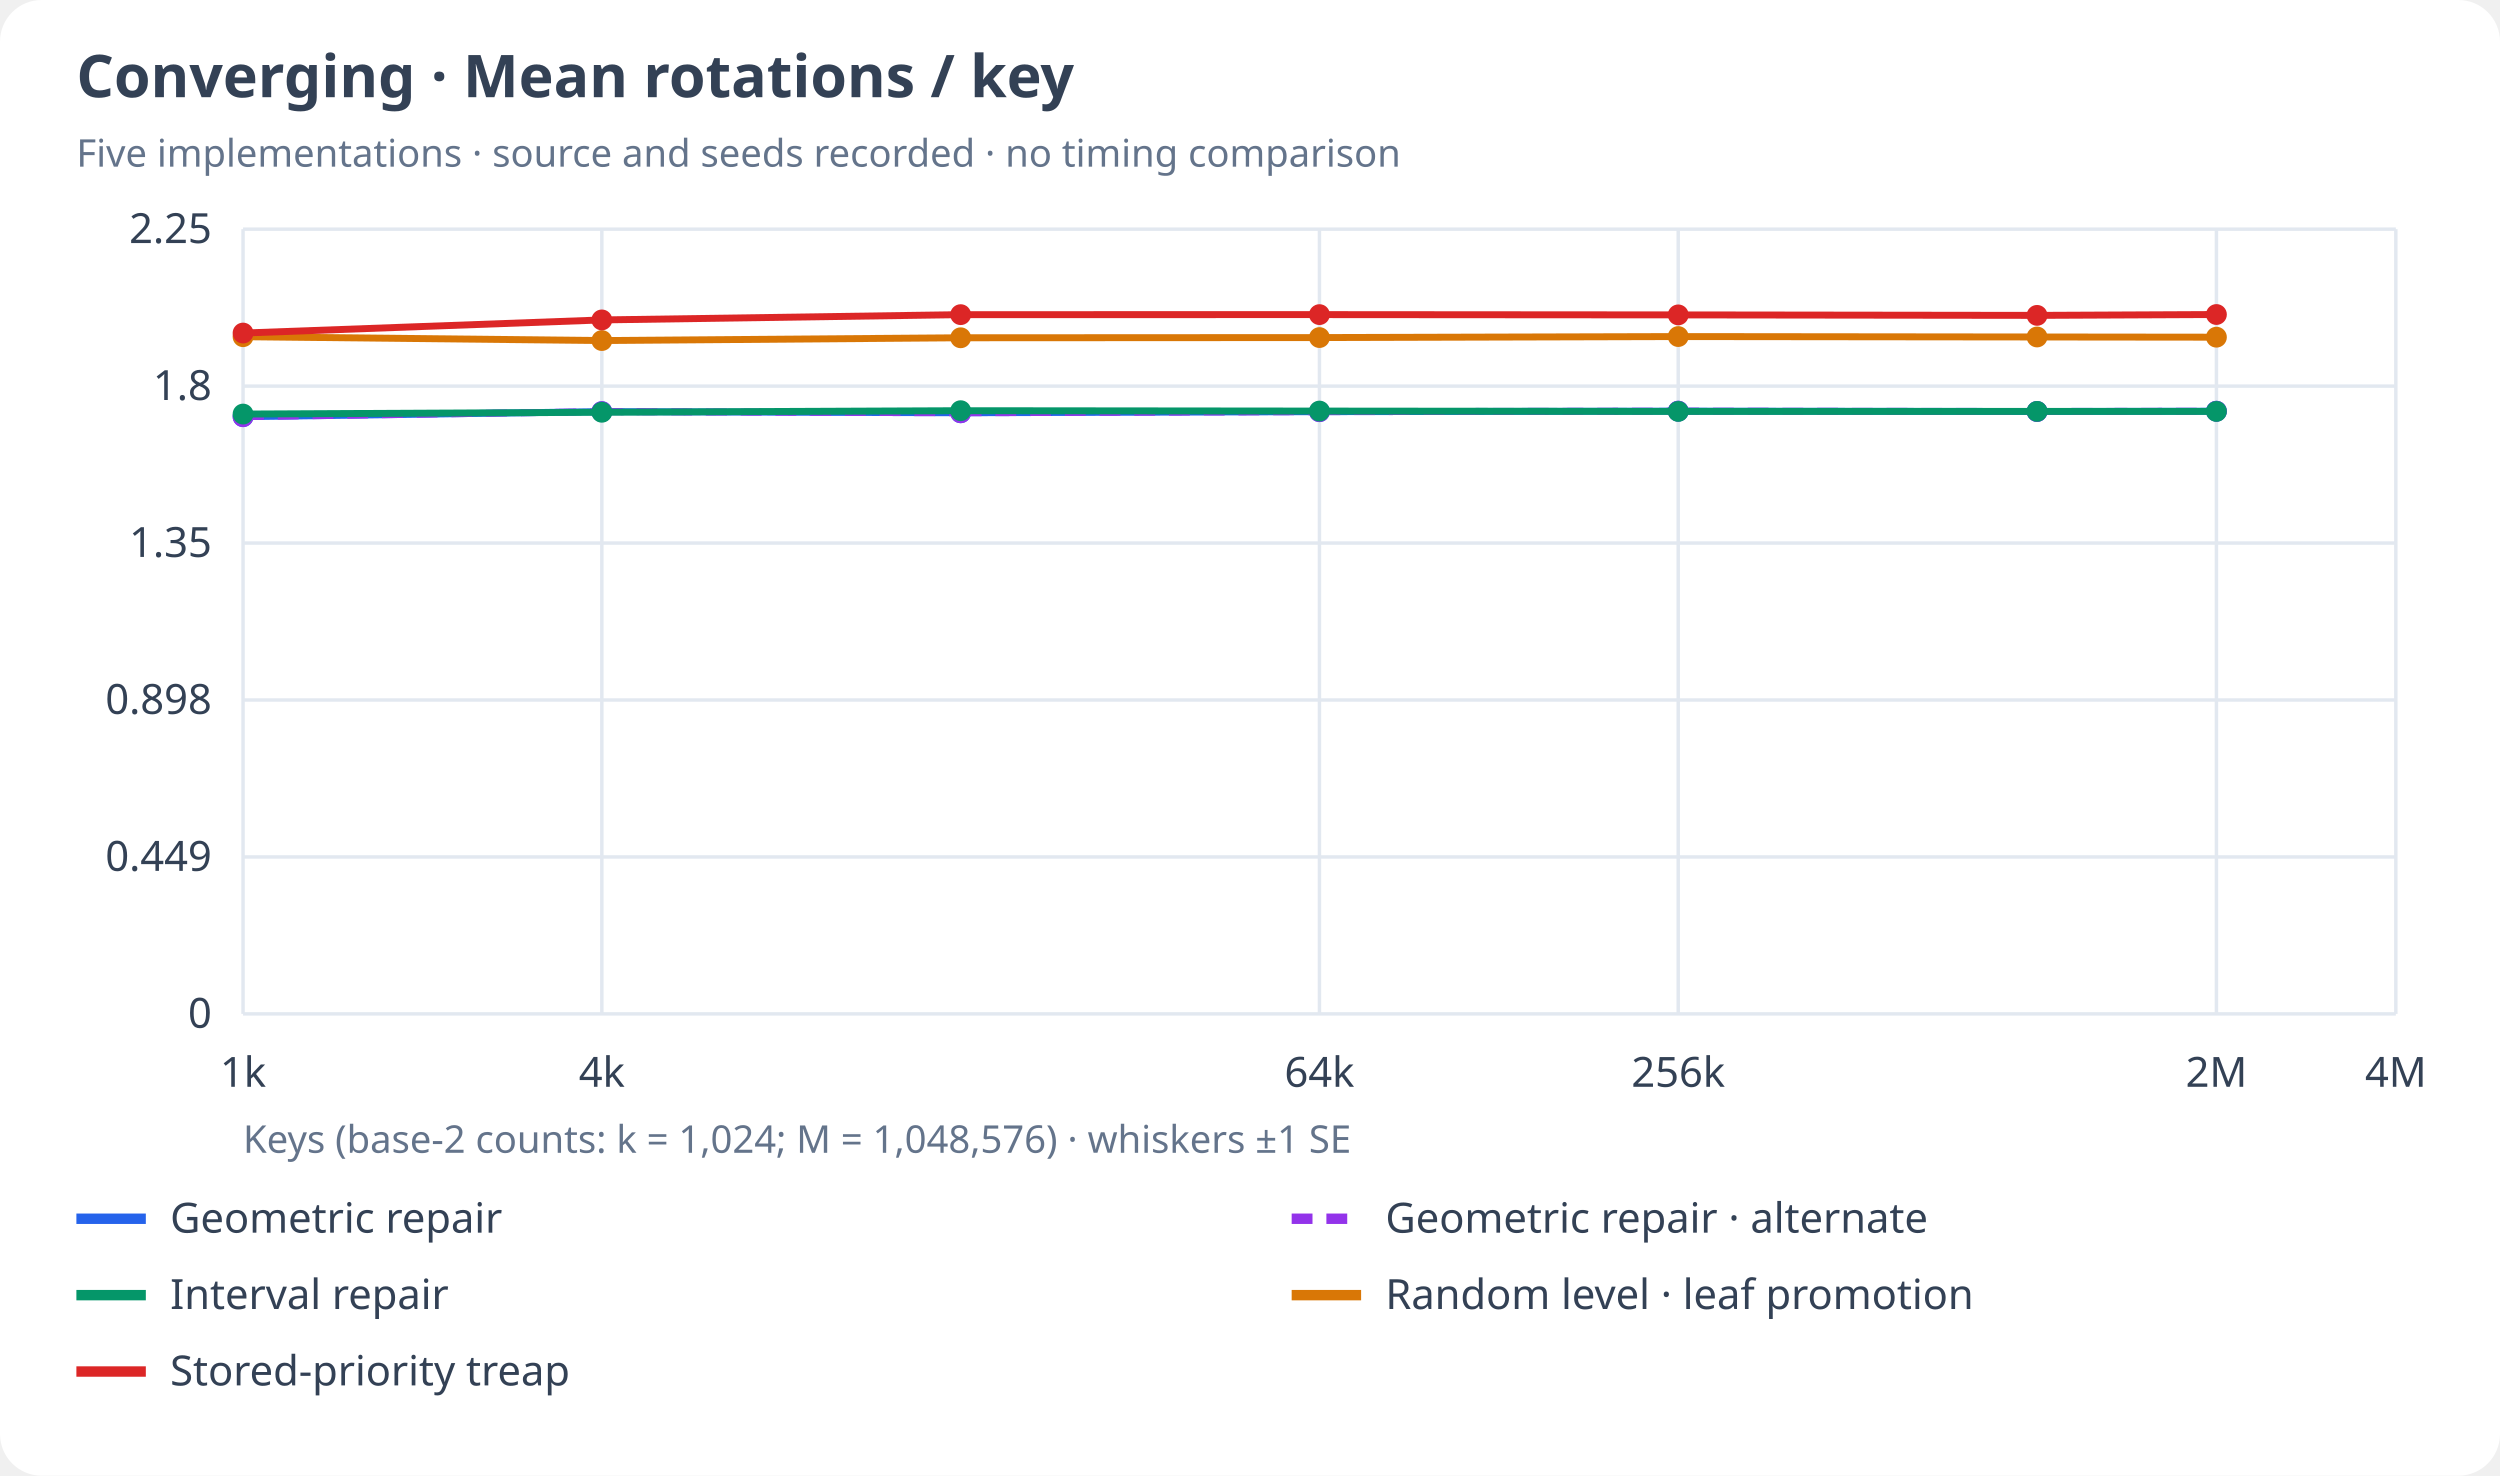
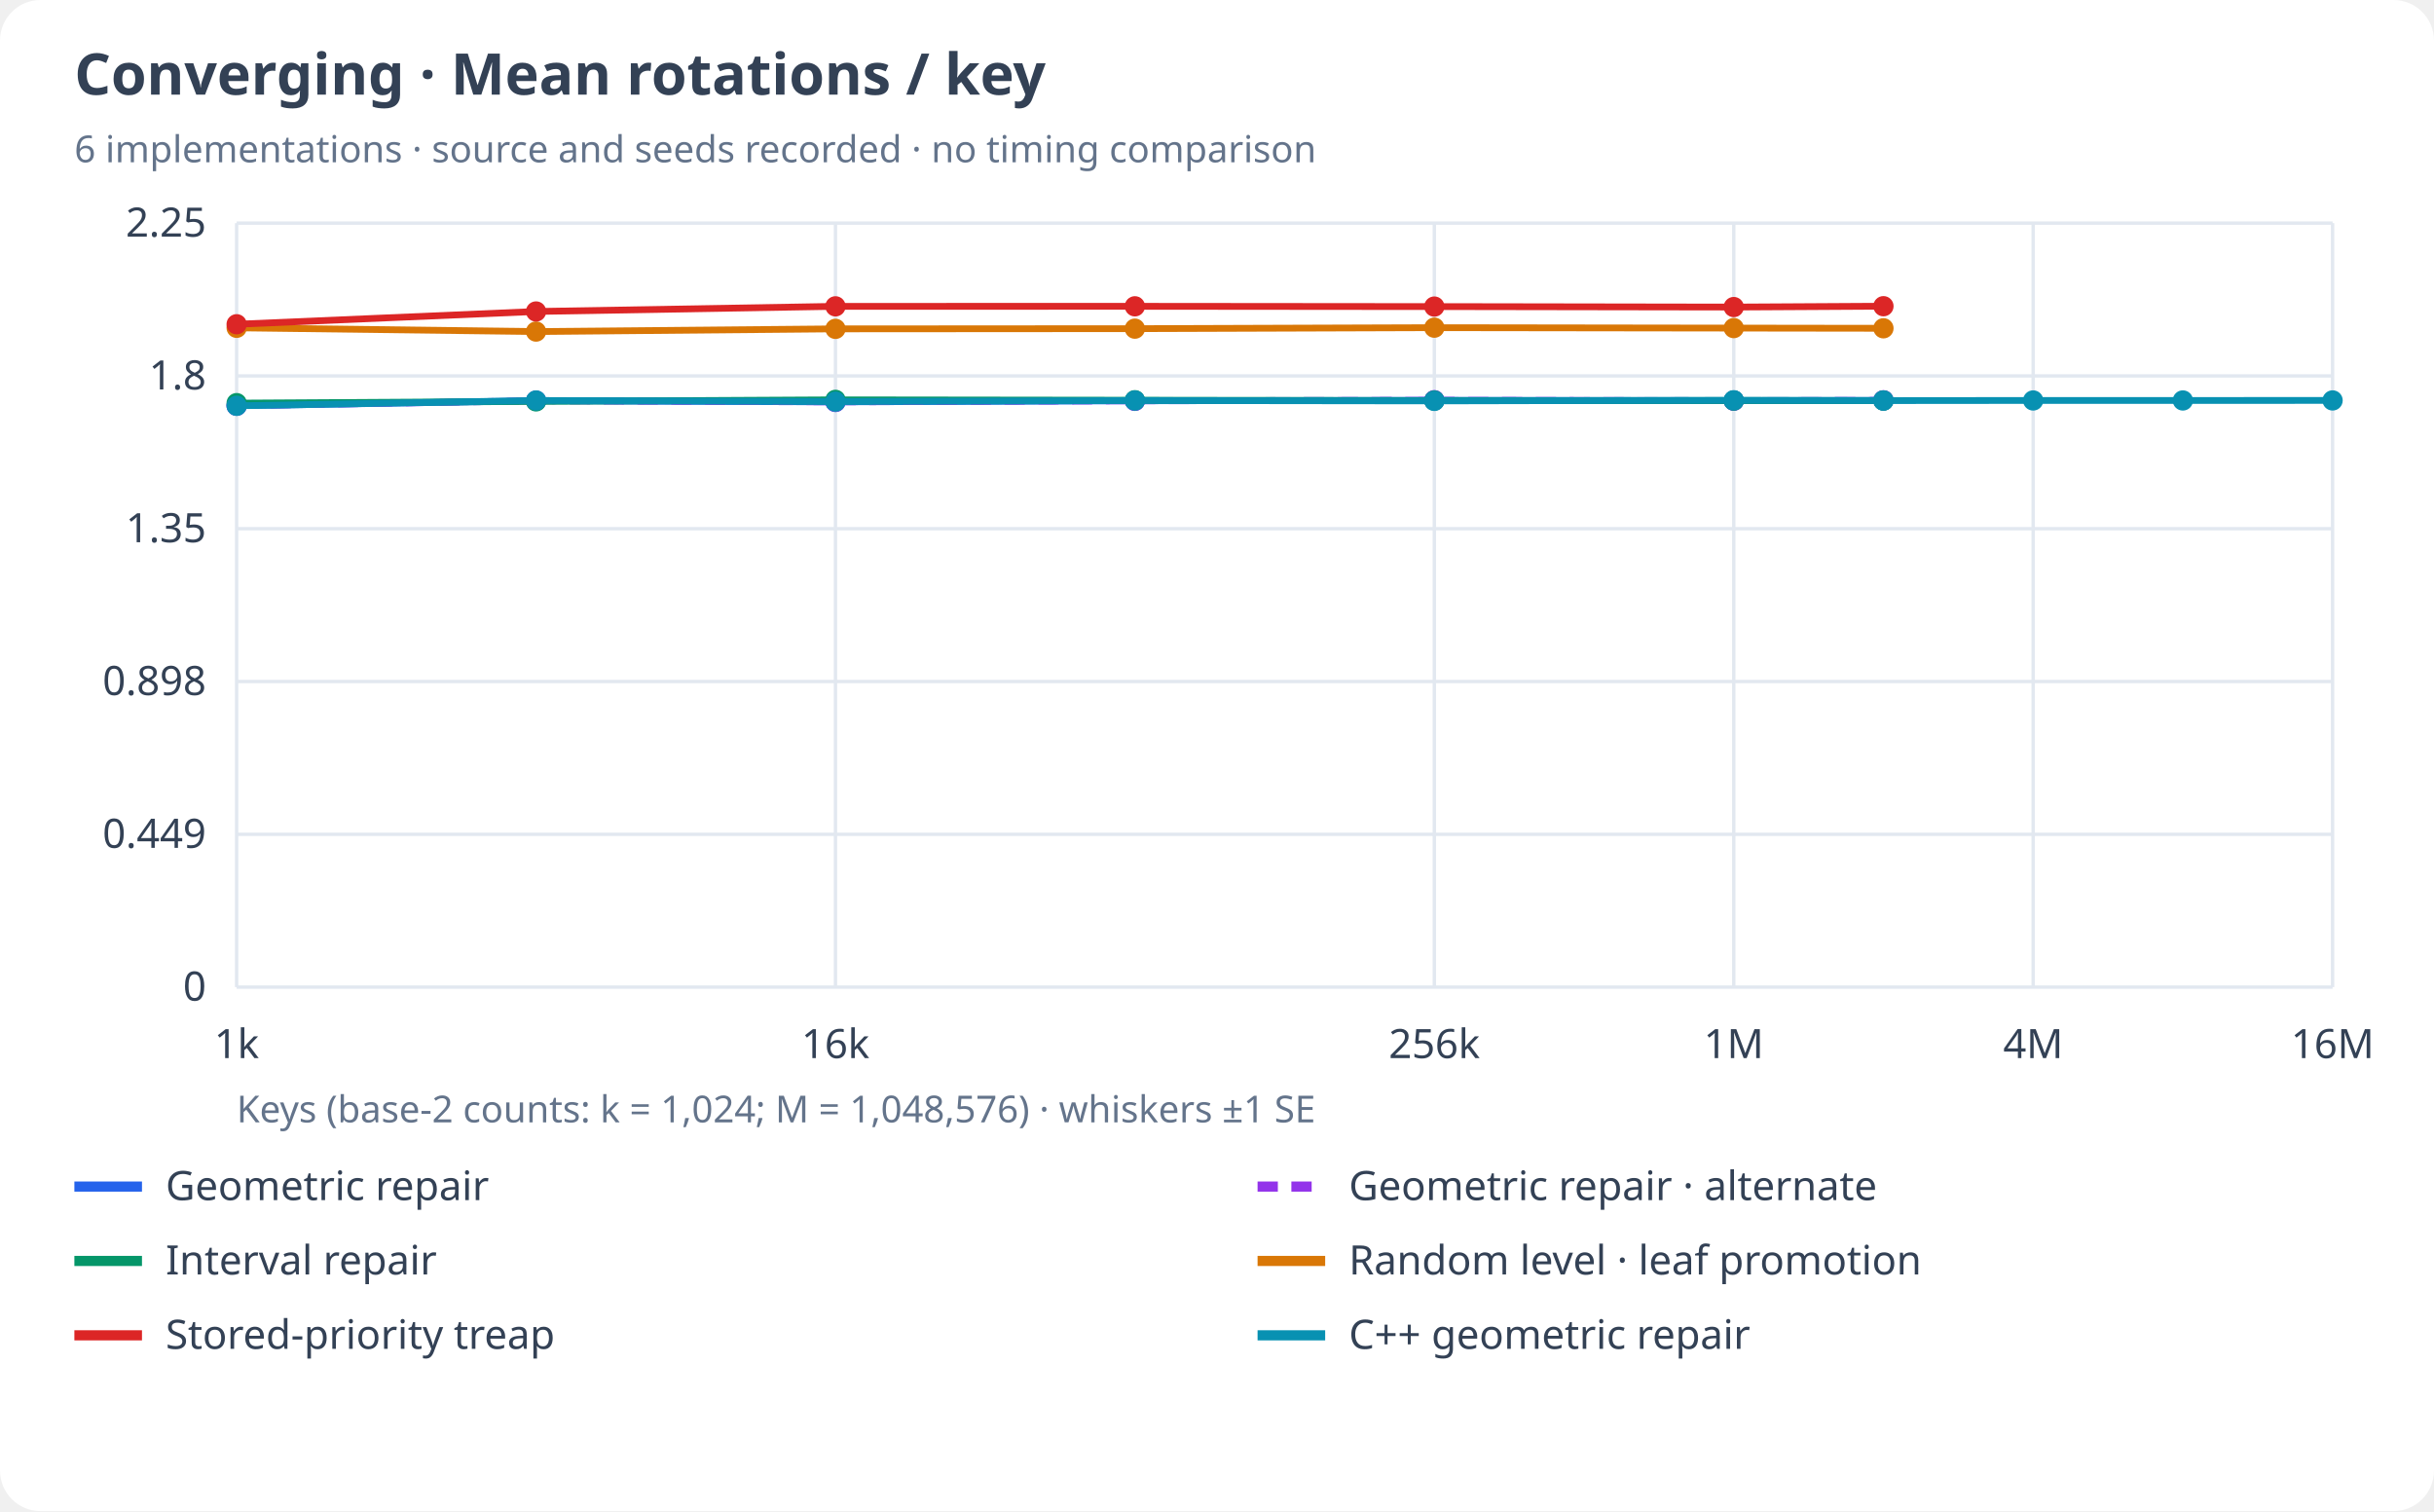
- <svg xmlns="http://www.w3.org/2000/svg" viewBox="0 0 720 425" role="img" aria-labelledby="converging-mean_rotations-title converging-mean_rotations-desc">
+ <svg xmlns="http://www.w3.org/2000/svg" viewBox="0 0 720 447" role="img" aria-labelledby="converging-mean_rotations-title converging-mean_rotations-desc">
  <style>text{font:12px system-ui,sans-serif;fill:#334155}.grid{stroke:#e2e8f0}</style>
-   <rect width="720" height="425" rx="12" fill="white" />
+   <rect width="720" height="447" rx="12" fill="white" />
  <text x="22" y="28" style="font-size:17px;font-weight:650">Converging · Mean rotations / key</text>
-   <text x="22" y="48" style="font-size:11px;fill:#64748b">Five implementations · source and seeds recorded · no timing comparison</text>
+   <text x="22" y="48" style="font-size:11px;fill:#64748b">6 implementations · source and seeds recorded · no timing comparison</text>
  <path class="grid" d="M70,292.00h620" />
  <text x="61" y="296.00" text-anchor="end">0</text>
  <path class="grid" d="M70,246.80h620" />
  <text x="61" y="250.80" text-anchor="end">0.449</text>
  <path class="grid" d="M70,201.60h620" />
  <text x="61" y="205.60" text-anchor="end">0.898</text>
  <path class="grid" d="M70,156.40h620" />
  <text x="61" y="160.40" text-anchor="end">1.35</text>
  <path class="grid" d="M70,111.20h620" />
  <text x="61" y="115.20" text-anchor="end">1.8</text>
  <path class="grid" d="M70,66.00h620" />
  <text x="61" y="70.00" text-anchor="end">2.25</text>
  <path class="grid" d="M70.00,66v226" />
  <text x="70.00" y="313" text-anchor="middle">1k</text>
-   <path class="grid" d="M173.33,66v226" />
-   <text x="173.33" y="313" text-anchor="middle">4k</text>
-   <path class="grid" d="M380.00,66v226" />
-   <text x="380.00" y="313" text-anchor="middle">64k</text>
-   <path class="grid" d="M483.33,66v226" />
-   <text x="483.33" y="313" text-anchor="middle">256k</text>
-   <path class="grid" d="M638.33,66v226" />
-   <text x="638.33" y="313" text-anchor="middle">2M</text>
+   <path class="grid" d="M247.14,66v226" />
+   <text x="247.14" y="313" text-anchor="middle">16k</text>
+   <path class="grid" d="M424.29,66v226" />
+   <text x="424.29" y="313" text-anchor="middle">256k</text>
+   <path class="grid" d="M512.86,66v226" />
+   <text x="512.86" y="313" text-anchor="middle">1M</text>
+   <path class="grid" d="M601.43,66v226" />
+   <text x="601.43" y="313" text-anchor="middle">4M</text>
  <path class="grid" d="M690.00,66v226" />
-   <text x="690.00" y="313" text-anchor="middle">4M</text>
+   <text x="690.00" y="313" text-anchor="middle">16M</text>
  <path d="M70.00,120.48V119.53" stroke="#2563eb" />
  <circle cx="70.00" cy="120.01" r="3" fill="#2563eb" />
-   <path d="M70.00,120.01L173.33,118.55" stroke="#2563eb" stroke-width="2" fill="none" />
-   <path d="M173.33,119.24V117.85" stroke="#2563eb" />
-   <circle cx="173.33" cy="118.55" r="3" fill="#2563eb" />
-   <path d="M173.33,118.55L276.67,118.88" stroke="#2563eb" stroke-width="2" fill="none" />
-   <path d="M276.67,118.96V118.80" stroke="#2563eb" />
-   <circle cx="276.67" cy="118.88" r="3" fill="#2563eb" />
-   <path d="M276.67,118.88L380.00,118.56" stroke="#2563eb" stroke-width="2" fill="none" />
-   <path d="M380.00,118.63V118.50" stroke="#2563eb" />
-   <circle cx="380.00" cy="118.56" r="3" fill="#2563eb" />
-   <path d="M380.00,118.56L483.33,118.41" stroke="#2563eb" stroke-width="2" fill="none" />
-   <circle cx="483.33" cy="118.41" r="3" fill="#2563eb" />
-   <path d="M483.33,118.41L586.67,118.51" stroke="#2563eb" stroke-width="2" fill="none" />
-   <circle cx="586.67" cy="118.51" r="3" fill="#2563eb" />
-   <path d="M586.67,118.51L638.33,118.43" stroke="#2563eb" stroke-width="2" fill="none" />
-   <circle cx="638.33" cy="118.43" r="3" fill="#2563eb" />
+   <path d="M70.00,120.01L158.57,118.55" stroke="#2563eb" stroke-width="2" fill="none" />
+   <path d="M158.57,119.24V117.85" stroke="#2563eb" />
+   <circle cx="158.57" cy="118.55" r="3" fill="#2563eb" />
+   <path d="M158.57,118.55L247.14,118.88" stroke="#2563eb" stroke-width="2" fill="none" />
+   <path d="M247.14,118.96V118.80" stroke="#2563eb" />
+   <circle cx="247.14" cy="118.88" r="3" fill="#2563eb" />
+   <path d="M247.14,118.88L335.71,118.56" stroke="#2563eb" stroke-width="2" fill="none" />
+   <path d="M335.71,118.63V118.50" stroke="#2563eb" />
+   <circle cx="335.71" cy="118.56" r="3" fill="#2563eb" />
+   <path d="M335.71,118.56L424.29,118.41" stroke="#2563eb" stroke-width="2" fill="none" />
+   <circle cx="424.29" cy="118.41" r="3" fill="#2563eb" />
+   <path d="M424.29,118.41L512.86,118.51" stroke="#2563eb" stroke-width="2" fill="none" />
+   <circle cx="512.86" cy="118.51" r="3" fill="#2563eb" />
+   <path d="M512.86,118.51L557.14,118.43" stroke="#2563eb" stroke-width="2" fill="none" />
+   <circle cx="557.14" cy="118.43" r="3" fill="#2563eb" />
  <path d="M22,351h20" stroke="#2563eb" stroke-width="3" />
  <text x="49" y="355">Geometric repair</text>
  <path d="M70.00,120.48V119.53" stroke="#9333ea" />
  <circle cx="70.00" cy="120.01" r="3" fill="#9333ea" />
-   <path d="M70.00,120.01L173.33,118.55" stroke="#9333ea" stroke-width="2" fill="none" stroke-dasharray="6 4" />
-   <path d="M173.33,119.24V117.85" stroke="#9333ea" />
-   <circle cx="173.33" cy="118.55" r="3" fill="#9333ea" />
-   <path d="M173.33,118.55L276.67,118.88" stroke="#9333ea" stroke-width="2" fill="none" stroke-dasharray="6 4" />
-   <path d="M276.67,118.96V118.80" stroke="#9333ea" />
-   <circle cx="276.67" cy="118.88" r="3" fill="#9333ea" />
-   <path d="M276.67,118.88L380.00,118.56" stroke="#9333ea" stroke-width="2" fill="none" stroke-dasharray="6 4" />
-   <path d="M380.00,118.63V118.50" stroke="#9333ea" />
-   <circle cx="380.00" cy="118.56" r="3" fill="#9333ea" />
-   <path d="M380.00,118.56L483.33,118.41" stroke="#9333ea" stroke-width="2" fill="none" stroke-dasharray="6 4" />
-   <circle cx="483.33" cy="118.41" r="3" fill="#9333ea" />
-   <path d="M483.33,118.41L586.67,118.51" stroke="#9333ea" stroke-width="2" fill="none" stroke-dasharray="6 4" />
-   <circle cx="586.67" cy="118.51" r="3" fill="#9333ea" />
-   <path d="M586.67,118.51L638.33,118.43" stroke="#9333ea" stroke-width="2" fill="none" stroke-dasharray="6 4" />
-   <circle cx="638.33" cy="118.43" r="3" fill="#9333ea" />
+   <path d="M70.00,120.01L158.57,118.55" stroke="#9333ea" stroke-width="2" fill="none" stroke-dasharray="6 4" />
+   <path d="M158.57,119.24V117.85" stroke="#9333ea" />
+   <circle cx="158.57" cy="118.55" r="3" fill="#9333ea" />
+   <path d="M158.57,118.55L247.14,118.88" stroke="#9333ea" stroke-width="2" fill="none" stroke-dasharray="6 4" />
+   <path d="M247.14,118.96V118.80" stroke="#9333ea" />
+   <circle cx="247.14" cy="118.88" r="3" fill="#9333ea" />
+   <path d="M247.14,118.88L335.71,118.56" stroke="#9333ea" stroke-width="2" fill="none" stroke-dasharray="6 4" />
+   <path d="M335.71,118.63V118.50" stroke="#9333ea" />
+   <circle cx="335.71" cy="118.56" r="3" fill="#9333ea" />
+   <path d="M335.71,118.56L424.29,118.41" stroke="#9333ea" stroke-width="2" fill="none" stroke-dasharray="6 4" />
+   <circle cx="424.29" cy="118.41" r="3" fill="#9333ea" />
+   <path d="M424.29,118.41L512.86,118.51" stroke="#9333ea" stroke-width="2" fill="none" stroke-dasharray="6 4" />
+   <circle cx="512.86" cy="118.51" r="3" fill="#9333ea" />
+   <path d="M512.86,118.51L557.14,118.43" stroke="#9333ea" stroke-width="2" fill="none" stroke-dasharray="6 4" />
+   <circle cx="557.14" cy="118.43" r="3" fill="#9333ea" />
  <path d="M372,351h20" stroke="#9333ea" stroke-width="3" stroke-dasharray="6 4" />
  <text x="399" y="355">Geometric repair · alternate</text>
  <path d="M70.00,119.54V118.96" stroke="#059669" />
  <circle cx="70.00" cy="119.25" r="3" fill="#059669" />
-   <path d="M70.00,119.25L173.33,118.73" stroke="#059669" stroke-width="2" fill="none" />
-   <path d="M173.33,118.87V118.58" stroke="#059669" />
-   <circle cx="173.33" cy="118.73" r="3" fill="#059669" />
-   <path d="M173.33,118.73L276.67,118.28" stroke="#059669" stroke-width="2" fill="none" />
-   <path d="M276.67,118.36V118.21" stroke="#059669" />
-   <circle cx="276.67" cy="118.28" r="3" fill="#059669" />
-   <path d="M276.67,118.28L380.00,118.39" stroke="#059669" stroke-width="2" fill="none" />
-   <path d="M380.00,118.47V118.31" stroke="#059669" />
-   <circle cx="380.00" cy="118.39" r="3" fill="#059669" />
-   <path d="M380.00,118.39L483.33,118.49" stroke="#059669" stroke-width="2" fill="none" />
-   <circle cx="483.33" cy="118.49" r="3" fill="#059669" />
-   <path d="M483.33,118.49L586.67,118.48" stroke="#059669" stroke-width="2" fill="none" />
-   <circle cx="586.67" cy="118.48" r="3" fill="#059669" />
-   <path d="M586.67,118.48L638.33,118.49" stroke="#059669" stroke-width="2" fill="none" />
-   <circle cx="638.33" cy="118.49" r="3" fill="#059669" />
+   <path d="M70.00,119.25L158.57,118.73" stroke="#059669" stroke-width="2" fill="none" />
+   <path d="M158.57,118.87V118.58" stroke="#059669" />
+   <circle cx="158.57" cy="118.73" r="3" fill="#059669" />
+   <path d="M158.57,118.73L247.14,118.28" stroke="#059669" stroke-width="2" fill="none" />
+   <path d="M247.14,118.36V118.21" stroke="#059669" />
+   <circle cx="247.14" cy="118.28" r="3" fill="#059669" />
+   <path d="M247.14,118.28L335.71,118.39" stroke="#059669" stroke-width="2" fill="none" />
+   <path d="M335.71,118.47V118.31" stroke="#059669" />
+   <circle cx="335.71" cy="118.39" r="3" fill="#059669" />
+   <path d="M335.71,118.39L424.29,118.49" stroke="#059669" stroke-width="2" fill="none" />
+   <circle cx="424.29" cy="118.49" r="3" fill="#059669" />
+   <path d="M424.29,118.49L512.86,118.48" stroke="#059669" stroke-width="2" fill="none" />
+   <circle cx="512.86" cy="118.48" r="3" fill="#059669" />
+   <path d="M512.86,118.48L557.14,118.49" stroke="#059669" stroke-width="2" fill="none" />
+   <circle cx="557.14" cy="118.49" r="3" fill="#059669" />
  <path d="M22,373h20" stroke="#059669" stroke-width="3" />
  <text x="49" y="377">Interval repair</text>
  <path d="M70.00,97.76V96.18" stroke="#d97706" />
  <circle cx="70.00" cy="96.97" r="3" fill="#d97706" />
-   <path d="M70.00,96.97L173.33,98.08" stroke="#d97706" stroke-width="2" fill="none" />
-   <path d="M173.33,98.43V97.72" stroke="#d97706" />
-   <circle cx="173.33" cy="98.08" r="3" fill="#d97706" />
-   <path d="M173.33,98.08L276.67,97.28" stroke="#d97706" stroke-width="2" fill="none" />
-   <path d="M276.67,97.66V96.90" stroke="#d97706" />
-   <circle cx="276.67" cy="97.28" r="3" fill="#d97706" />
-   <path d="M276.67,97.28L380.00,97.22" stroke="#d97706" stroke-width="2" fill="none" />
-   <path d="M380.00,97.29V97.14" stroke="#d97706" />
-   <circle cx="380.00" cy="97.22" r="3" fill="#d97706" />
-   <path d="M380.00,97.22L483.33,96.93" stroke="#d97706" stroke-width="2" fill="none" />
-   <circle cx="483.33" cy="96.93" r="3" fill="#d97706" />
-   <path d="M483.33,96.93L586.67,97.05" stroke="#d97706" stroke-width="2" fill="none" />
-   <circle cx="586.67" cy="97.05" r="3" fill="#d97706" />
-   <path d="M586.67,97.05L638.33,97.11" stroke="#d97706" stroke-width="2" fill="none" />
-   <circle cx="638.33" cy="97.11" r="3" fill="#d97706" />
+   <path d="M70.00,96.97L158.57,98.08" stroke="#d97706" stroke-width="2" fill="none" />
+   <path d="M158.57,98.43V97.72" stroke="#d97706" />
+   <circle cx="158.57" cy="98.08" r="3" fill="#d97706" />
+   <path d="M158.57,98.08L247.14,97.28" stroke="#d97706" stroke-width="2" fill="none" />
+   <path d="M247.14,97.66V96.90" stroke="#d97706" />
+   <circle cx="247.14" cy="97.28" r="3" fill="#d97706" />
+   <path d="M247.14,97.28L335.71,97.22" stroke="#d97706" stroke-width="2" fill="none" />
+   <path d="M335.71,97.29V97.14" stroke="#d97706" />
+   <circle cx="335.71" cy="97.22" r="3" fill="#d97706" />
+   <path d="M335.71,97.22L424.29,96.93" stroke="#d97706" stroke-width="2" fill="none" />
+   <circle cx="424.29" cy="96.93" r="3" fill="#d97706" />
+   <path d="M424.29,96.93L512.86,97.05" stroke="#d97706" stroke-width="2" fill="none" />
+   <circle cx="512.86" cy="97.05" r="3" fill="#d97706" />
+   <path d="M512.86,97.05L557.14,97.11" stroke="#d97706" stroke-width="2" fill="none" />
+   <circle cx="557.14" cy="97.11" r="3" fill="#d97706" />
  <path d="M372,373h20" stroke="#d97706" stroke-width="3" />
  <text x="399" y="377">Random level · leaf promotion</text>
  <path d="M70.00,97.40V94.45" stroke="#dc2626" />
  <circle cx="70.00" cy="95.92" r="3" fill="#dc2626" />
-   <path d="M70.00,95.92L173.33,92.14" stroke="#dc2626" stroke-width="2" fill="none" />
-   <path d="M173.33,92.30V91.98" stroke="#dc2626" />
-   <circle cx="173.33" cy="92.14" r="3" fill="#dc2626" />
-   <path d="M173.33,92.14L276.67,90.62" stroke="#dc2626" stroke-width="2" fill="none" />
-   <path d="M276.67,91.03V90.21" stroke="#dc2626" />
-   <circle cx="276.67" cy="90.62" r="3" fill="#dc2626" />
-   <path d="M276.67,90.62L380.00,90.61" stroke="#dc2626" stroke-width="2" fill="none" />
-   <path d="M380.00,90.73V90.50" stroke="#dc2626" />
-   <circle cx="380.00" cy="90.61" r="3" fill="#dc2626" />
-   <path d="M380.00,90.61L483.33,90.69" stroke="#dc2626" stroke-width="2" fill="none" />
-   <circle cx="483.33" cy="90.69" r="3" fill="#dc2626" />
-   <path d="M483.33,90.69L586.67,90.83" stroke="#dc2626" stroke-width="2" fill="none" />
-   <circle cx="586.67" cy="90.83" r="3" fill="#dc2626" />
-   <path d="M586.67,90.83L638.33,90.58" stroke="#dc2626" stroke-width="2" fill="none" />
-   <circle cx="638.33" cy="90.58" r="3" fill="#dc2626" />
+   <path d="M70.00,95.92L158.57,92.14" stroke="#dc2626" stroke-width="2" fill="none" />
+   <path d="M158.57,92.30V91.98" stroke="#dc2626" />
+   <circle cx="158.57" cy="92.14" r="3" fill="#dc2626" />
+   <path d="M158.57,92.14L247.14,90.62" stroke="#dc2626" stroke-width="2" fill="none" />
+   <path d="M247.14,91.03V90.21" stroke="#dc2626" />
+   <circle cx="247.14" cy="90.62" r="3" fill="#dc2626" />
+   <path d="M247.14,90.62L335.71,90.61" stroke="#dc2626" stroke-width="2" fill="none" />
+   <path d="M335.71,90.73V90.50" stroke="#dc2626" />
+   <circle cx="335.71" cy="90.61" r="3" fill="#dc2626" />
+   <path d="M335.71,90.61L424.29,90.69" stroke="#dc2626" stroke-width="2" fill="none" />
+   <circle cx="424.29" cy="90.69" r="3" fill="#dc2626" />
+   <path d="M424.29,90.69L512.86,90.83" stroke="#dc2626" stroke-width="2" fill="none" />
+   <circle cx="512.86" cy="90.83" r="3" fill="#dc2626" />
+   <path d="M512.86,90.83L557.14,90.58" stroke="#dc2626" stroke-width="2" fill="none" />
+   <circle cx="557.14" cy="90.58" r="3" fill="#dc2626" />
  <path d="M22,395h20" stroke="#dc2626" stroke-width="3" />
  <text x="49" y="399">Stored-priority treap</text>
+   <path d="M70.00,120.46V119.62" stroke="#0891b2" />
+   <circle cx="70.00" cy="120.04" r="3" fill="#0891b2" />
+   <path d="M70.00,120.04L158.57,118.46" stroke="#0891b2" stroke-width="2" fill="none" />
+   <path d="M158.57,118.86V118.05" stroke="#0891b2" />
+   <circle cx="158.57" cy="118.46" r="3" fill="#0891b2" />
+   <path d="M158.57,118.46L247.14,118.80" stroke="#0891b2" stroke-width="2" fill="none" />
+   <path d="M247.14,118.88V118.72" stroke="#0891b2" />
+   <circle cx="247.14" cy="118.80" r="3" fill="#0891b2" />
+   <path d="M247.14,118.80L335.71,118.48" stroke="#0891b2" stroke-width="2" fill="none" />
+   <path d="M335.71,118.54V118.42" stroke="#0891b2" />
+   <circle cx="335.71" cy="118.48" r="3" fill="#0891b2" />
+   <path d="M335.71,118.48L424.29,118.59" stroke="#0891b2" stroke-width="2" fill="none" />
+   <circle cx="424.29" cy="118.59" r="3" fill="#0891b2" />
+   <path d="M424.29,118.59L512.86,118.40" stroke="#0891b2" stroke-width="2" fill="none" />
+   <circle cx="512.86" cy="118.40" r="3" fill="#0891b2" />
+   <path d="M512.86,118.40L557.14,118.50" stroke="#0891b2" stroke-width="2" fill="none" />
+   <circle cx="557.14" cy="118.50" r="3" fill="#0891b2" />
+   <path d="M557.14,118.50L601.43,118.46" stroke="#0891b2" stroke-width="2" fill="none" />
+   <circle cx="601.43" cy="118.46" r="3" fill="#0891b2" />
+   <path d="M601.43,118.46L645.71,118.46" stroke="#0891b2" stroke-width="2" fill="none" />
+   <circle cx="645.71" cy="118.46" r="3" fill="#0891b2" />
+   <path d="M645.71,118.46L690.00,118.45" stroke="#0891b2" stroke-width="2" fill="none" />
+   <circle cx="690.00" cy="118.45" r="3" fill="#0891b2" />
+   <path d="M372,395h20" stroke="#0891b2" stroke-width="3" />
+   <text x="399" y="399">C++ geometric repair</text>
  <text x="70" y="332" style="font-size:11px;fill:#64748b">Keys (base-2 counts: k = 1,024; M = 1,048,576) · whiskers ±1 SE</text>
</svg>
